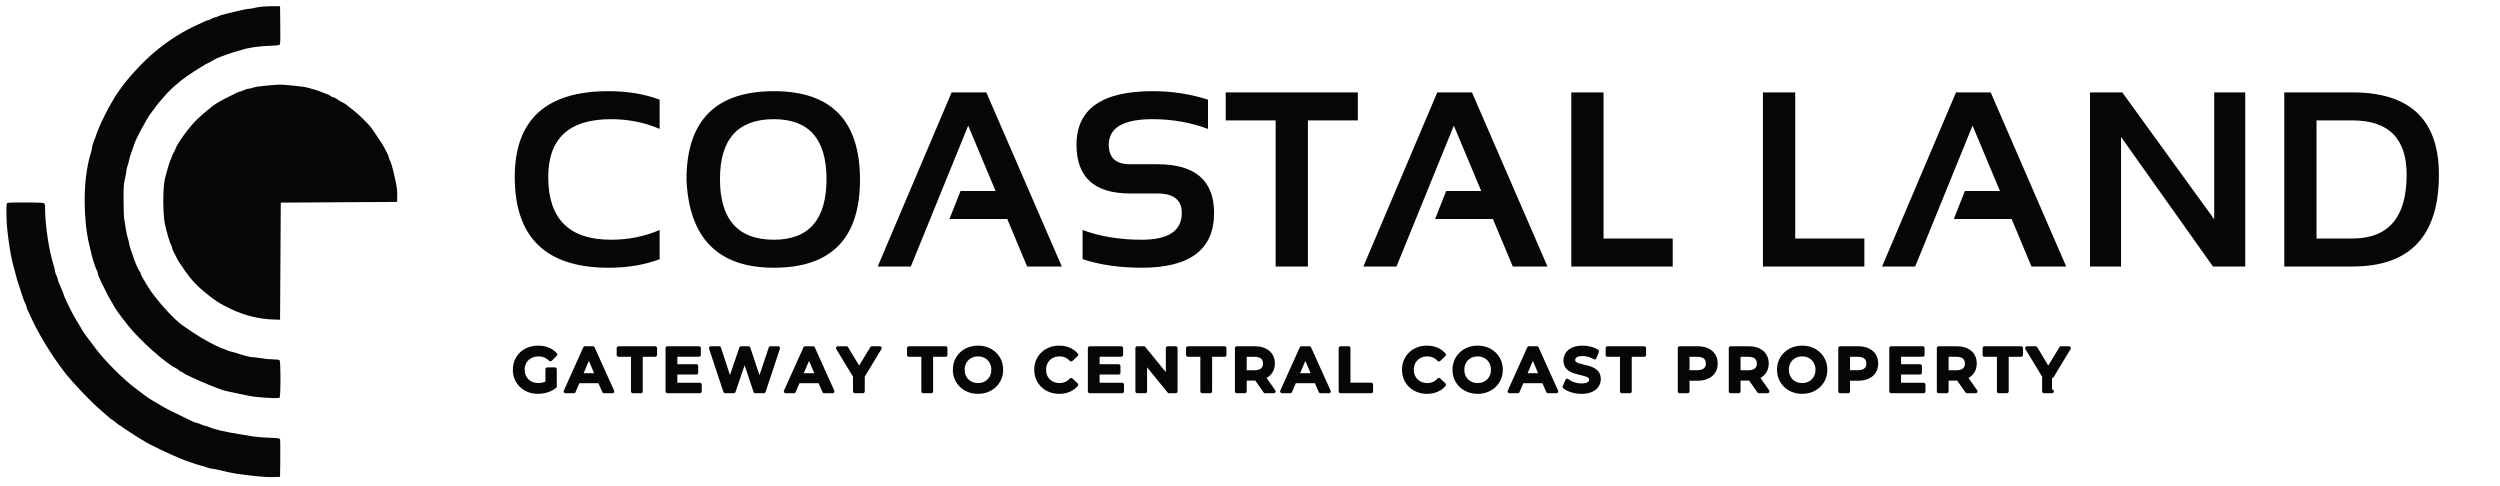
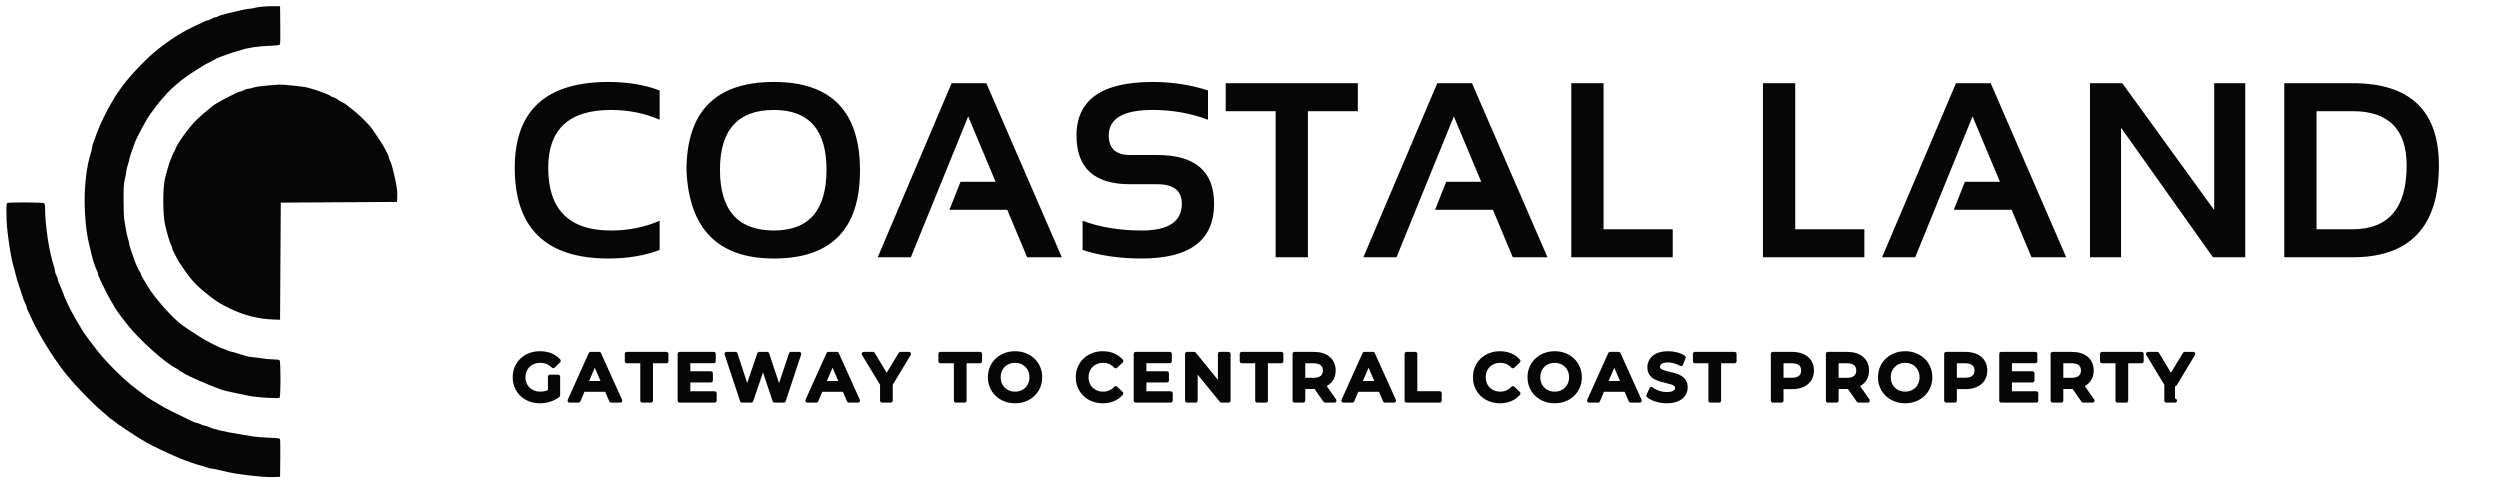
<svg xmlns="http://www.w3.org/2000/svg" viewBox="82 43 2005 389" width="2005" height="389">
  <g transform="translate(42.879,35.847) scale(1.004486)">
    <g transform="translate(30.504,-1.854) scale(0.569447,0.570129) translate(0,704) scale(0.1,-0.1)" fill="#060606" fill-rule="evenodd">
      <path d="M3830 6790 c-47 -5 -101 -13 -120 -19 -19 -6 -48 -11 -65 -11 -16 0 -65 -9 -110 -19 -44 -11 -132 -32 -195 -46 -63 -15 -123 -33 -134 -41 -11 -8 -30 -14 -41 -14 -11 0 -33 -9 -50 -20 -16 -11 -38 -20 -48 -20 -10 0 -35 -9 -55 -20 -20 -10 -59 -29 -87 -41 -206 -90 -413 -220 -614 -389 -148 -122 -384 -377 -473 -510 -10 -14 -31 -44 -48 -68 -16 -23 -30 -44 -30 -46 0 -1 -23 -41 -51 -87 -27 -46 -64 -113 -81 -149 -16 -36 -34 -72 -39 -80 -5 -8 -12 -22 -15 -30 -3 -8 -16 -37 -29 -65 -12 -27 -27 -65 -34 -82 -29 -85 -35 -101 -53 -145 -10 -26 -18 -57 -18 -69 0 -12 -9 -50 -19 -83 -55 -172 -86 -417 -86 -671 1 -227 23 -441 66 -615 11 -47 26 -110 33 -140 20 -80 58 -192 73 -215 7 -11 13 -28 13 -39 0 -10 8 -37 19 -60 10 -23 24 -52 30 -66 6 -14 15 -32 20 -40 5 -8 26 -51 47 -95 22 -44 48 -93 59 -110 11 -16 26 -41 33 -55 34 -69 77 -130 214 -303 162 -206 530 -534 674 -601 17 -8 36 -22 44 -30 7 -9 17 -16 23 -16 6 0 18 -6 26 -14 19 -15 76 -45 146 -76 28 -12 73 -32 100 -45 65 -29 217 -91 285 -115 45 -16 120 -34 255 -61 28 -6 93 -19 146 -30 110 -23 407 -41 427 -26 17 13 18 507 0 525 -7 7 -43 12 -92 12 -45 0 -117 7 -161 15 -44 8 -98 14 -120 15 -38 0 -103 16 -240 61 -33 10 -67 19 -75 19 -8 1 -33 9 -55 20 -22 11 -45 19 -52 20 -14 0 -175 79 -238 116 -22 13 -53 31 -70 40 -16 9 -74 47 -129 83 -54 36 -109 73 -123 83 -122 80 -396 386 -492 548 -18 30 -47 80 -66 110 -19 30 -34 63 -35 72 0 9 -4 19 -9 22 -11 7 -59 109 -76 161 -7 22 -27 78 -44 125 -17 47 -31 94 -31 105 0 12 -8 48 -19 81 -10 32 -24 95 -30 139 -6 44 -16 103 -21 130 -5 28 -9 147 -9 265 -1 182 2 228 19 298 11 46 20 96 20 110 0 15 9 53 20 85 11 31 20 65 20 74 0 10 14 56 31 103 17 47 37 103 44 125 24 73 172 348 227 420 4 6 18 24 31 40 12 17 30 41 39 55 15 23 72 91 158 186 55 62 183 172 274 236 89 62 290 188 301 188 4 0 34 16 68 36 34 20 80 42 102 49 22 7 72 25 110 40 39 14 88 30 110 35 22 5 54 14 70 20 80 31 259 58 405 61 63 2 123 7 133 11 16 8 17 29 15 276 l-3 267 -80 1 c-44 1 -118 -2 -165 -6z M3897 5685 c-92 -8 -174 -20 -198 -29 -22 -9 -52 -16 -67 -16 -15 0 -44 -9 -65 -20 -20 -11 -44 -20 -52 -20 -9 0 -33 -9 -53 -19 -20 -11 -62 -31 -92 -46 -92 -44 -205 -108 -241 -137 -124 -100 -161 -132 -220 -189 -113 -110 -279 -340 -304 -419 -4 -14 -13 -32 -20 -40 -7 -8 -18 -33 -25 -55 -7 -22 -16 -44 -20 -50 -10 -16 -57 -171 -80 -268 -30 -130 -30 -492 1 -634 27 -123 68 -262 86 -288 7 -11 13 -28 13 -38 0 -10 9 -35 19 -55 10 -20 29 -57 42 -82 12 -25 30 -56 39 -70 144 -216 212 -297 348 -410 148 -123 215 -167 377 -244 190 -92 395 -142 600 -148 l90 -3 5 820 5 820 815 5 815 5 3 74 c3 78 -5 139 -37 281 -26 116 -48 192 -66 226 -8 16 -15 35 -15 42 0 7 -9 31 -20 53 -11 21 -30 58 -42 82 -19 37 -102 165 -174 267 -41 59 -191 206 -269 265 -41 30 -80 62 -88 69 -8 8 -29 22 -48 30 -36 17 -59 30 -98 59 -13 9 -31 17 -39 17 -9 0 -23 6 -31 14 -9 8 -34 21 -56 29 -22 8 -65 25 -95 37 -30 12 -80 29 -110 36 -30 8 -69 19 -87 24 -27 9 -350 42 -378 38 -5 0 -81 -6 -168 -13z M250 4040 c-11 -7 -13 -39 -11 -157 2 -142 6 -183 31 -373 18 -136 45 -282 67 -355 9 -27 21 -75 28 -105 7 -30 17 -68 23 -85 28 -82 45 -134 57 -175 23 -77 45 -134 60 -162 8 -14 15 -33 15 -43 0 -9 8 -33 19 -53 10 -20 28 -57 39 -82 102 -230 288 -536 467 -769 121 -158 401 -450 555 -577 19 -16 50 -44 70 -61 19 -18 38 -33 42 -33 3 0 31 -20 61 -45 31 -25 59 -45 63 -45 4 0 16 -7 26 -17 10 -9 27 -21 37 -27 10 -6 29 -18 42 -27 55 -38 199 -129 203 -129 3 0 20 -10 38 -22 56 -38 347 -177 493 -236 101 -41 248 -91 300 -102 22 -5 57 -16 77 -24 21 -9 48 -16 60 -16 20 0 72 -11 243 -51 59 -14 139 -27 245 -39 207 -24 292 -31 382 -28 l93 3 3 250 c1 138 0 259 -2 271 -5 20 -14 21 -164 27 -87 4 -182 11 -212 17 -30 5 -111 19 -180 30 -234 37 -372 70 -447 105 -17 8 -39 15 -50 15 -10 1 -36 9 -58 20 -22 11 -48 19 -58 20 -10 0 -35 9 -55 19 -20 11 -66 33 -102 49 -125 58 -295 144 -340 172 -43 27 -62 39 -120 71 -43 25 -83 52 -160 111 -41 32 -84 64 -95 72 -147 107 -431 391 -537 537 -9 13 -24 33 -33 44 -138 179 -142 185 -205 295 -14 25 -36 61 -48 80 -12 19 -34 58 -47 85 -14 28 -30 57 -35 65 -15 25 -90 190 -90 200 0 5 -10 31 -21 57 -53 118 -59 135 -59 151 0 9 -9 34 -20 55 -11 20 -20 47 -20 59 0 13 -9 50 -19 83 -66 202 -121 572 -121 807 0 44 -4 59 -17 66 -23 12 -494 13 -513 2z" />
    </g>
  </g>
-   <g transform="translate(0,-3.2)">
+   <g transform="translate(0,-10.6)">
    <path d="M611.03 230.65L611.03 254.08Q592.96 260.92 570.01 260.92Q494.82 260.92 494.82 188.17Q494.82 119.32 570.01 119.32Q592.96 119.32 611.03 126.15L611.03 149.59Q592.96 141.78 571.97 141.78Q521.67 141.78 521.67 188.17Q521.67 238.46 571.97 238.46Q592.96 238.46 611.03 230.65M659.42 189.73Q659.42 238.46 702.68 238.46Q744.86 238.46 744.86 189.73Q744.86 141.78 702.68 141.78Q659.42 141.78 659.42 189.73M632.56 190.31Q632.56 119.32 702.68 119.32Q771.72 119.32 771.72 190.31Q771.72 260.92 702.68 260.92Q635.68 260.92 632.56 190.31M858.49 146.96L812.49 259.94L785.93 259.94L845.20 120.30L873.04 120.30L933.58 259.94L905.75 259.94L889.83 221.86L843.45 221.86L852.33 199.40L880.46 199.40L858.49 146.96M950.23 254.08L950.23 230.65Q971.23 238.46 997.69 238.46Q1029.82 238.46 1029.82 216.98Q1029.82 201.35 1010.09 201.35L988.22 201.35Q945.35 201.35 945.35 162.29Q945.35 119.32 1006.38 119.32Q1029.82 119.32 1050.82 126.15L1050.82 149.59Q1029.82 141.78 1006.38 141.78Q971.23 141.78 971.23 162.29Q971.23 177.91 988.22 177.91L1010.09 177.91Q1055.70 177.91 1055.70 216.98Q1055.70 260.92 997.69 260.92Q971.23 260.92 950.23 254.08M1065.02 120.30L1170.98 120.30L1170.98 142.76L1130.94 142.76L1130.94 259.94L1105.06 259.94L1105.06 142.76L1065.02 142.76L1065.02 120.30M1247.98 146.96L1201.99 259.94L1175.42 259.94L1234.70 120.30L1262.53 120.30L1323.08 259.94L1295.25 259.94L1279.33 221.86L1232.94 221.86L1241.83 199.40L1269.95 199.40L1247.98 146.96M1342.17 120.30L1368.05 120.30L1368.05 237.48L1423.52 237.48L1423.52 259.94L1342.17 259.94L1342.17 120.30M1495.88 120.30L1521.76 120.30L1521.76 237.48L1577.22 237.48L1577.22 259.94L1495.88 259.94L1495.88 120.30M1663.99 146.96L1617.99 259.94L1591.43 259.94L1650.71 120.30L1678.54 120.30L1739.09 259.94L1711.26 259.94L1695.34 221.86L1648.95 221.86L1657.84 199.40L1685.96 199.40L1663.99 146.96M1783.08 259.94L1758.18 259.94L1758.18 120.30L1784.06 120.30L1857.79 222.05L1857.79 120.30L1882.69 120.30L1882.69 259.94L1856.81 259.94L1783.08 156.04L1783.08 259.94M1939.86 237.48L1968.67 237.48Q2012.13 237.48 2012.13 186.31Q2012.13 142.76 1968.67 142.76L1939.86 142.76L1939.86 237.48M1968.67 259.94L1913.99 259.94L1913.99 120.30L1968.67 120.30Q2038.01 120.30 2038.01 186.31Q2038.01 259.94 1968.67 259.94" fill="#060606" />
-     <g transform="translate(494.8,324.9) scale(1) translate(-487.23,-319.01)">
+     <g transform="translate(494.8,336.9) scale(1.08) translate(-487.23,-319.01)">
      <path d="M505.90 354.67Q501.84 354.67 498.45 353.35Q495.06 352.04 492.53 349.64Q490 347.24 488.62 343.97Q487.23 340.70 487.23 336.84Q487.23 332.97 488.62 329.70Q490 326.44 492.53 324.03Q495.06 321.63 498.50 320.32Q501.94 319.01 506 319.01Q510.36 319.01 513.93 320.44Q517.49 321.88 519.92 324.65L515.86 328.61Q513.83 326.58 511.45 325.62Q509.07 324.65 506.30 324.65Q502.63 324.65 499.79 326.21Q496.94 327.77 495.33 330.52Q493.72 333.27 493.72 336.84Q493.72 340.35 495.33 343.13Q496.94 345.90 499.76 347.46Q502.58 349.02 506.25 349.02Q508.13 349.02 509.91 348.60Q511.70 348.18 513.38 347.24L513.38 336.44L519.47 336.44L519.47 350.26Q516.75 352.44 513.16 353.55Q509.57 354.67 505.90 354.67M534.63 354.17L527.99 354.17L543.59 319.50L549.93 319.50L565.58 354.17L558.85 354.17L555.38 346.15L538.05 346.15L534.63 354.17M546.71 325.94L540.22 341.10L553.20 341.10L546.71 325.94M588.41 354.17L581.98 354.17L581.98 324.95L570.49 324.95L570.49 319.50L599.90 319.50L599.90 324.95L588.41 324.95L588.41 354.17M635.71 354.17L609.71 354.17L609.71 319.50L635.02 319.50L635.02 324.90L616.15 324.90L616.15 333.91L632.89 333.91L632.89 339.21L616.15 339.21L616.15 348.77L635.71 348.77L635.71 354.17M662.90 354.17L656.02 354.17L644.53 319.50L651.21 319.50L659.83 345.85L668.80 319.50L674.74 319.50L683.51 346L692.37 319.50L698.51 319.50L687.02 354.17L680.19 354.17L671.62 328.57L662.90 354.17M711.19 354.17L704.55 354.17L720.16 319.50L726.50 319.50L742.15 354.17L735.41 354.17L731.94 346.15L714.61 346.15L711.19 354.17M723.28 325.94L716.79 341.10L729.76 341.10L723.28 325.94M766.46 354.17L760.03 354.17L760.03 341.99L746.41 319.50L753.29 319.50L763.44 336.39L773.69 319.50L780.03 319.50L766.46 341.99L766.46 354.17M821.29 354.17L814.85 354.17L814.85 324.95L803.36 324.95L803.36 319.50L832.78 319.50L832.78 324.95L821.29 324.95L821.29 354.17M858.78 354.67Q854.77 354.67 851.35 353.33Q847.94 351.99 845.41 349.59Q842.88 347.19 841.50 343.94Q840.11 340.70 840.11 336.84Q840.11 332.97 841.50 329.73Q842.88 326.48 845.41 324.08Q847.94 321.68 851.35 320.34Q854.77 319.01 858.78 319.01Q862.84 319.01 866.24 320.34Q869.63 321.68 872.15 324.08Q874.68 326.48 876.07 329.73Q877.45 332.97 877.45 336.84Q877.45 340.70 876.07 343.94Q874.68 347.19 872.15 349.59Q869.63 351.99 866.24 353.33Q862.84 354.67 858.78 354.67M858.78 349.02Q862.30 349.02 865.05 347.46Q867.80 345.90 869.38 343.13Q870.97 340.35 870.97 336.84Q870.97 333.32 869.38 330.55Q867.80 327.77 865.05 326.21Q862.30 324.65 858.78 324.65Q855.27 324.65 852.52 326.21Q849.77 327.77 848.18 330.55Q846.60 333.32 846.60 336.84Q846.60 340.35 848.18 343.13Q849.77 345.90 852.52 347.46Q855.27 349.02 858.78 349.02M923.91 354.67Q919.95 354.67 916.55 353.35Q913.16 352.04 910.66 349.64Q908.16 347.24 906.77 343.97Q905.39 340.70 905.39 336.84Q905.39 332.97 906.77 329.70Q908.16 326.44 910.66 324.03Q913.16 321.63 916.55 320.32Q919.95 319.01 923.96 319.01Q928.22 319.01 931.73 320.49Q935.25 321.98 937.68 324.80L933.52 328.71Q929.75 324.65 924.26 324.65Q920.64 324.65 917.84 326.21Q915.04 327.77 913.46 330.52Q911.87 333.27 911.87 336.84Q911.87 340.40 913.46 343.15Q915.04 345.90 917.84 347.46Q920.64 349.02 924.26 349.02Q929.80 349.02 933.52 344.91L937.68 348.87Q935.25 351.69 931.73 353.18Q928.22 354.67 923.91 354.67M974.38 354.17L948.38 354.17L948.38 319.50L973.68 319.50L973.68 324.90L954.81 324.90L954.81 333.91L971.55 333.91L971.55 339.21L954.81 339.21L954.81 348.77L974.38 348.77L974.38 354.17M992.90 354.17L986.51 354.17L986.51 319.50L991.81 319.50L1010.93 342.98L1010.93 319.50L1017.32 319.50L1017.32 354.17L1012.02 354.17L992.90 330.69L992.90 354.17M1045.05 354.17L1038.61 354.17L1038.61 324.95L1027.12 324.95L1027.12 319.50L1056.54 319.50L1056.54 324.95L1045.05 324.95L1045.05 354.17M1072.79 354.17L1066.35 354.17L1066.35 319.50L1080.56 319.50Q1087.50 319.50 1091.43 322.80Q1095.37 326.09 1095.37 331.83Q1095.37 335.80 1093.44 338.59Q1091.51 341.39 1087.99 342.83L1095.97 354.17L1089.03 354.17L1081.95 344.02Q1081.31 344.07 1080.61 344.07L1072.79 344.07L1072.79 354.17M1072.79 324.95L1072.79 338.77L1080.32 338.77Q1084.57 338.77 1086.73 336.94Q1088.88 335.10 1088.88 331.83Q1088.88 328.57 1086.73 326.76Q1084.57 324.95 1080.32 324.95L1072.79 324.95M1109.24 354.17L1102.60 354.17L1118.20 319.50L1124.54 319.50L1140.19 354.17L1133.46 354.17L1129.99 346.15L1112.66 346.15L1109.24 354.17M1121.32 325.94L1114.84 341.10L1127.81 341.10L1121.32 325.94M1174.12 354.17L1149.55 354.17L1149.55 319.50L1155.99 319.50L1155.99 348.72L1174.12 348.72L1174.12 354.17M1218.84 354.67Q1214.88 354.67 1211.49 353.35Q1208.09 352.04 1205.59 349.64Q1203.09 347.24 1201.71 343.97Q1200.32 340.70 1200.32 336.84Q1200.32 332.97 1201.71 329.70Q1203.09 326.44 1205.59 324.03Q1208.09 321.63 1211.49 320.32Q1214.88 319.01 1218.89 319.01Q1223.15 319.01 1226.67 320.49Q1230.18 321.98 1232.61 324.80L1228.45 328.71Q1224.69 324.65 1219.19 324.65Q1215.57 324.65 1212.77 326.21Q1209.98 327.77 1208.39 330.52Q1206.81 333.27 1206.81 336.84Q1206.81 340.40 1208.39 343.15Q1209.98 345.90 1212.77 347.46Q1215.57 349.02 1219.19 349.02Q1224.74 349.02 1228.45 344.91L1232.61 348.87Q1230.18 351.69 1226.67 353.18Q1223.15 354.67 1218.84 354.67M1259.50 354.67Q1255.49 354.67 1252.07 353.33Q1248.66 351.99 1246.13 349.59Q1243.61 347.19 1242.22 343.94Q1240.83 340.70 1240.83 336.84Q1240.83 332.97 1242.22 329.73Q1243.61 326.48 1246.13 324.08Q1248.66 321.68 1252.07 320.34Q1255.49 319.01 1259.50 319.01Q1263.56 319.01 1266.96 320.34Q1270.35 321.68 1272.88 324.08Q1275.40 326.48 1276.79 329.73Q1278.17 332.97 1278.17 336.84Q1278.17 340.70 1276.79 343.94Q1275.40 347.19 1272.88 349.59Q1270.35 351.99 1266.96 353.33Q1263.56 354.67 1259.50 354.67M1259.50 349.02Q1263.02 349.02 1265.77 347.46Q1268.52 345.90 1270.10 343.13Q1271.69 340.35 1271.69 336.84Q1271.69 333.32 1270.10 330.55Q1268.52 327.77 1265.77 326.21Q1263.02 324.65 1259.50 324.65Q1255.99 324.65 1253.24 326.21Q1250.49 327.77 1248.90 330.55Q1247.32 333.32 1247.32 336.84Q1247.32 340.35 1248.90 343.13Q1250.49 345.90 1253.24 347.46Q1255.99 349.02 1259.50 349.02M1291.70 354.17L1285.06 354.17L1300.66 319.50L1307 319.50L1322.65 354.17L1315.91 354.17L1312.45 346.15L1295.11 346.15L1291.70 354.17M1303.78 325.94L1297.29 341.10L1310.27 341.10L1303.78 325.94M1342.76 354.67Q1338.70 354.67 1334.98 353.50Q1331.27 352.34 1329.09 350.51L1331.32 345.50Q1333.40 347.19 1336.47 348.25Q1339.54 349.32 1342.76 349.32Q1346.82 349.32 1348.63 348.03Q1350.43 346.74 1350.43 344.81Q1350.43 343.22 1349.32 342.26Q1348.21 341.29 1346.37 340.72Q1344.54 340.15 1342.34 339.66Q1340.13 339.16 1337.93 338.50Q1335.73 337.83 1333.89 336.76Q1332.06 335.70 1330.95 333.91Q1329.83 332.13 1329.83 329.36Q1329.83 326.53 1331.34 324.18Q1332.85 321.83 1335.95 320.42Q1339.04 319.01 1343.80 319.01Q1346.92 319.01 1349.99 319.80Q1353.06 320.59 1355.34 322.08L1353.31 327.08Q1350.98 325.69 1348.50 325.02Q1346.03 324.36 1343.75 324.36Q1339.74 324.36 1337.98 325.74Q1336.22 327.13 1336.22 329.06Q1336.22 330.65 1337.33 331.59Q1338.45 332.53 1340.28 333.12Q1342.11 333.72 1344.32 334.19Q1346.52 334.66 1348.70 335.30Q1350.88 335.94 1352.71 337.03Q1354.55 338.12 1355.66 339.88Q1356.77 341.64 1356.77 344.36Q1356.77 347.14 1355.26 349.49Q1353.75 351.84 1350.63 353.25Q1347.51 354.67 1342.76 354.67M1381.59 354.17L1375.15 354.17L1375.15 324.95L1363.66 324.95L1363.66 319.50L1393.08 319.50L1393.08 324.95L1381.59 324.95L1381.59 354.17M1427.94 354.17L1421.51 354.17L1421.51 319.50L1435.77 319.50Q1440.33 319.50 1443.64 320.99Q1446.96 322.47 1448.75 325.25Q1450.53 328.02 1450.53 331.83Q1450.53 335.65 1448.75 338.42Q1446.96 341.19 1443.64 342.68Q1440.33 344.17 1435.77 344.17L1427.94 344.17L1427.94 354.17M1427.94 324.95L1427.94 338.72L1435.47 338.72Q1439.73 338.72 1441.89 336.91Q1444.04 335.10 1444.04 331.83Q1444.04 328.57 1441.89 326.76Q1439.73 324.95 1435.47 324.95L1427.94 324.95M1468.85 354.17L1462.41 354.17L1462.41 319.50L1476.63 319.50Q1483.56 319.50 1487.50 322.80Q1491.44 326.09 1491.44 331.83Q1491.44 335.80 1489.51 338.59Q1487.57 341.39 1484.06 342.83L1492.03 354.17L1485.10 354.17L1478.02 344.02Q1477.37 344.07 1476.68 344.07L1468.85 344.07L1468.85 354.17M1468.85 324.95L1468.85 338.77L1476.38 338.77Q1480.64 338.77 1482.80 336.94Q1484.95 335.10 1484.95 331.83Q1484.95 328.57 1482.80 326.76Q1480.64 324.95 1476.38 324.95L1468.85 324.95M1519.77 354.67Q1515.76 354.67 1512.34 353.33Q1508.92 351.99 1506.39 349.59Q1503.87 347.19 1502.48 343.94Q1501.10 340.70 1501.10 336.84Q1501.10 332.97 1502.48 329.73Q1503.87 326.48 1506.39 324.08Q1508.92 321.68 1512.34 320.34Q1515.76 319.01 1519.77 319.01Q1523.83 319.01 1527.22 320.34Q1530.61 321.68 1533.14 324.08Q1535.66 326.48 1537.05 329.73Q1538.44 332.97 1538.44 336.84Q1538.44 340.70 1537.05 343.94Q1535.66 347.19 1533.14 349.59Q1530.61 351.99 1527.22 353.33Q1523.83 354.67 1519.77 354.67M1519.77 349.02Q1523.28 349.02 1526.03 347.46Q1528.78 345.90 1530.37 343.13Q1531.95 340.35 1531.95 336.84Q1531.95 333.32 1530.37 330.55Q1528.78 327.77 1526.03 326.21Q1523.28 324.65 1519.77 324.65Q1516.25 324.65 1513.50 326.21Q1510.75 327.77 1509.17 330.55Q1507.58 333.32 1507.58 336.84Q1507.58 340.35 1509.17 343.13Q1510.75 345.90 1513.50 347.46Q1516.25 349.02 1519.77 349.02M1556.66 354.17L1550.23 354.17L1550.23 319.50L1564.49 319.50Q1569.05 319.50 1572.36 320.99Q1575.68 322.47 1577.47 325.25Q1579.25 328.02 1579.25 331.83Q1579.25 335.65 1577.47 338.42Q1575.68 341.19 1572.36 342.68Q1569.05 344.17 1564.49 344.17L1556.66 344.17L1556.66 354.17M1556.66 324.95L1556.66 338.72L1564.19 338.72Q1568.45 338.72 1570.61 336.91Q1572.76 335.10 1572.76 331.83Q1572.76 328.57 1570.61 326.76Q1568.45 324.95 1564.19 324.95L1556.66 324.95M1617.14 354.17L1591.13 354.17L1591.13 319.50L1616.44 319.50L1616.44 324.90L1597.57 324.90L1597.57 333.91L1614.31 333.91L1614.31 339.21L1597.57 339.21L1597.57 348.77L1617.14 348.77L1617.14 354.17M1635.71 354.17L1629.27 354.17L1629.27 319.50L1643.48 319.50Q1650.42 319.50 1654.36 322.80Q1658.29 326.09 1658.29 331.83Q1658.29 335.80 1656.36 338.59Q1654.43 341.39 1650.91 342.83L1658.89 354.17L1651.95 354.17L1644.87 344.02Q1644.23 344.07 1643.53 344.07L1635.71 344.07L1635.71 354.17M1635.71 324.95L1635.71 338.77L1643.24 338.77Q1647.50 338.77 1649.65 336.94Q1651.81 335.10 1651.81 331.83Q1651.81 328.57 1649.65 326.76Q1647.50 324.95 1643.24 324.95L1635.71 324.95M1683.90 354.17L1677.46 354.17L1677.46 324.95L1665.97 324.95L1665.97 319.50L1695.39 319.50L1695.39 324.95L1683.90 324.95L1683.90 354.17M1720.15 354.17L1713.71 354.17L1713.71 341.99L1700.09 319.50L1706.98 319.50L1717.13 336.39L1727.38 319.50L1733.72 319.50L1720.15 341.99" fill="#060606" stroke="#060606" stroke-width="3" stroke-linejoin="round" stroke-linecap="round" />
    </g>
  </g>
</svg>
